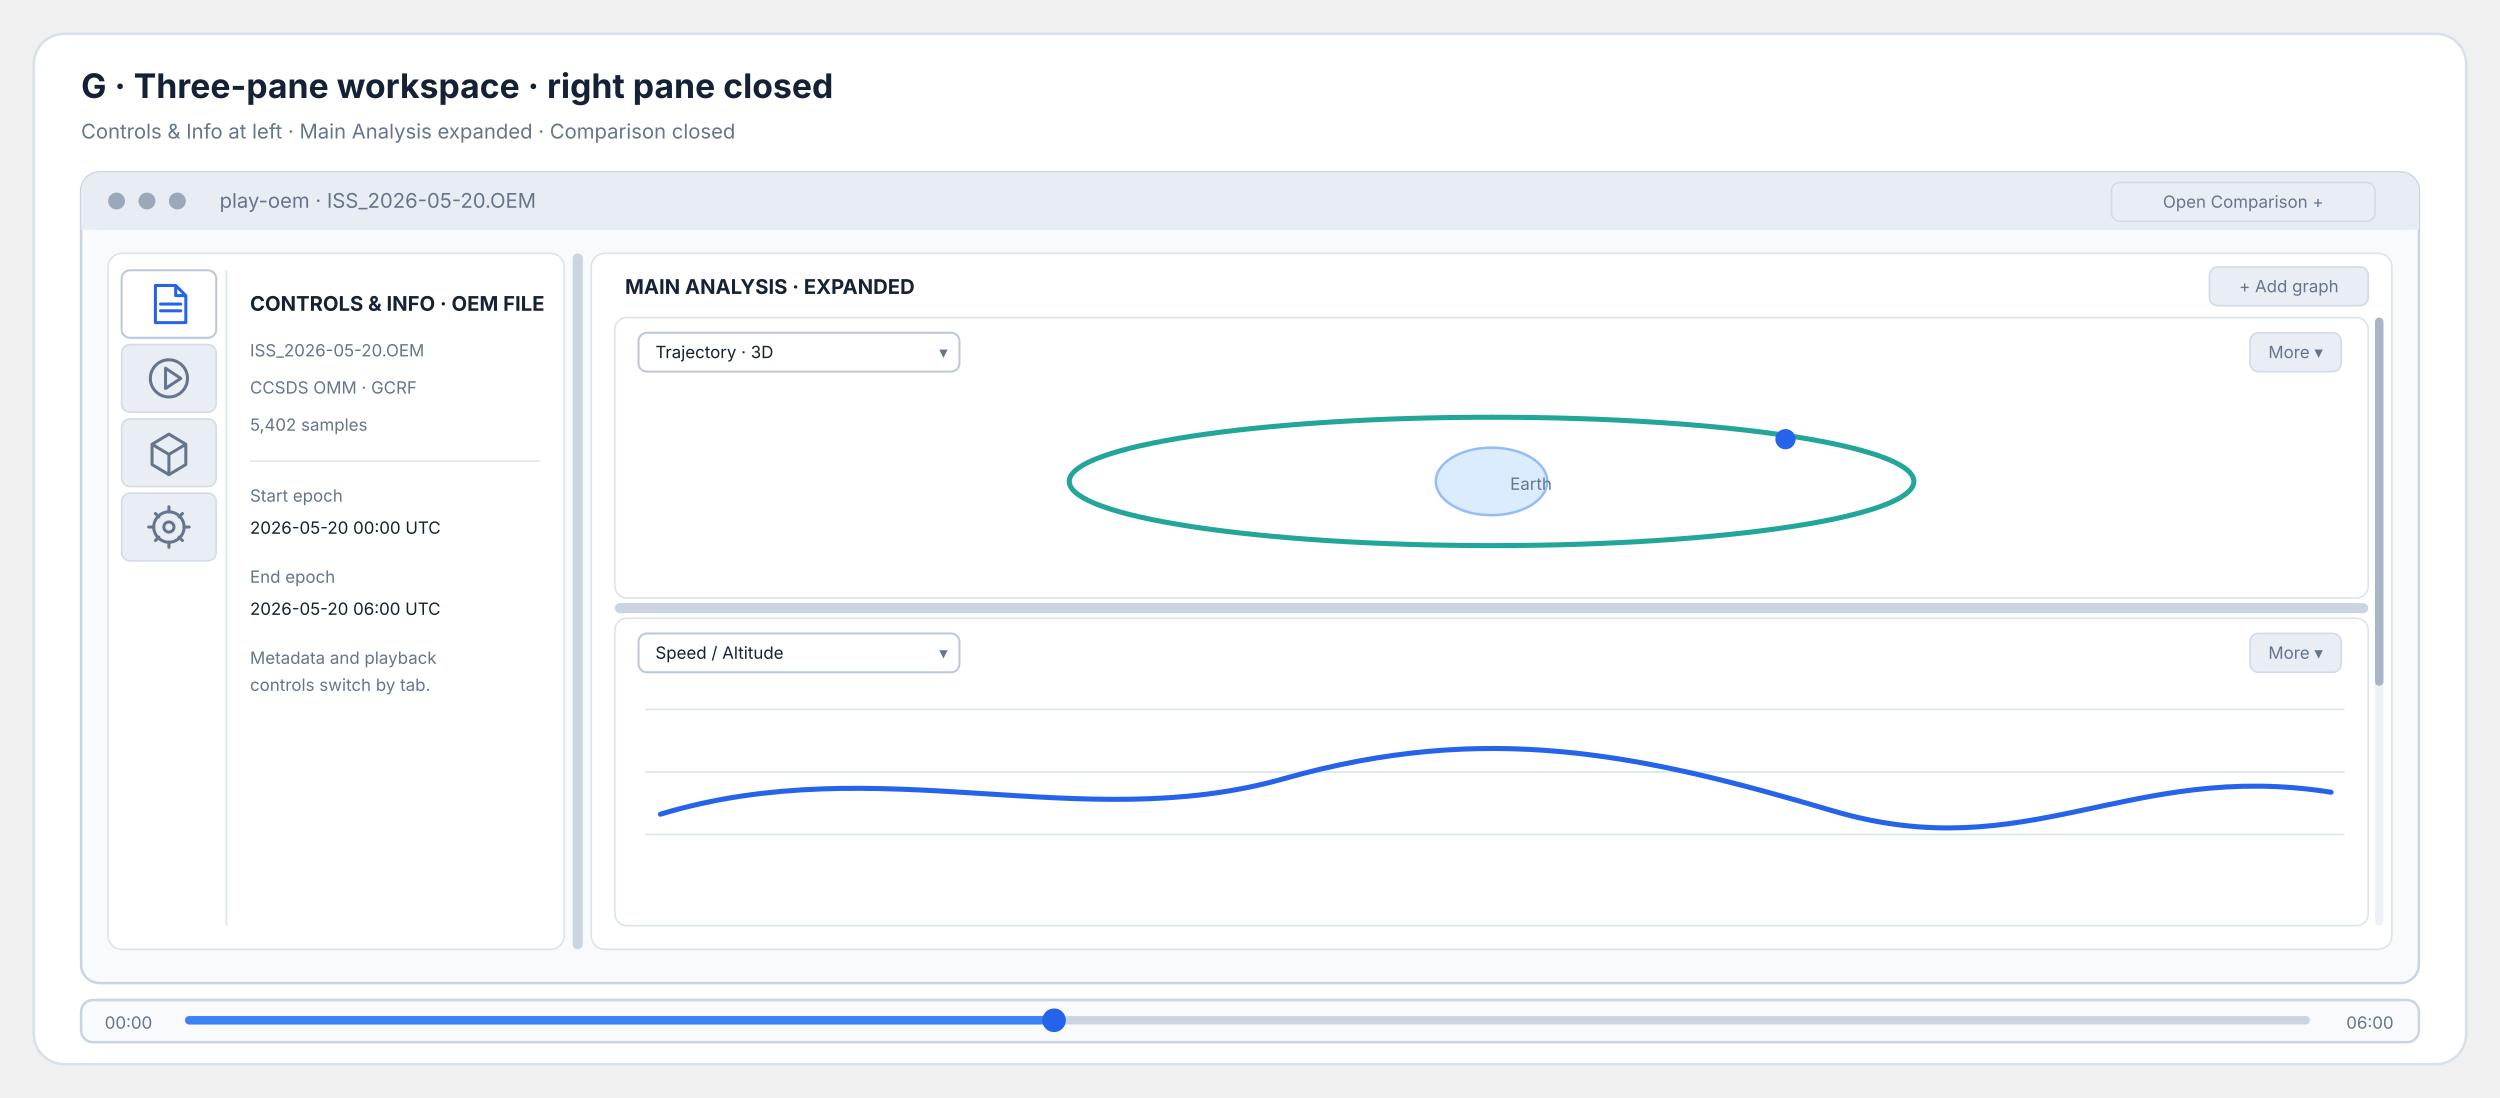
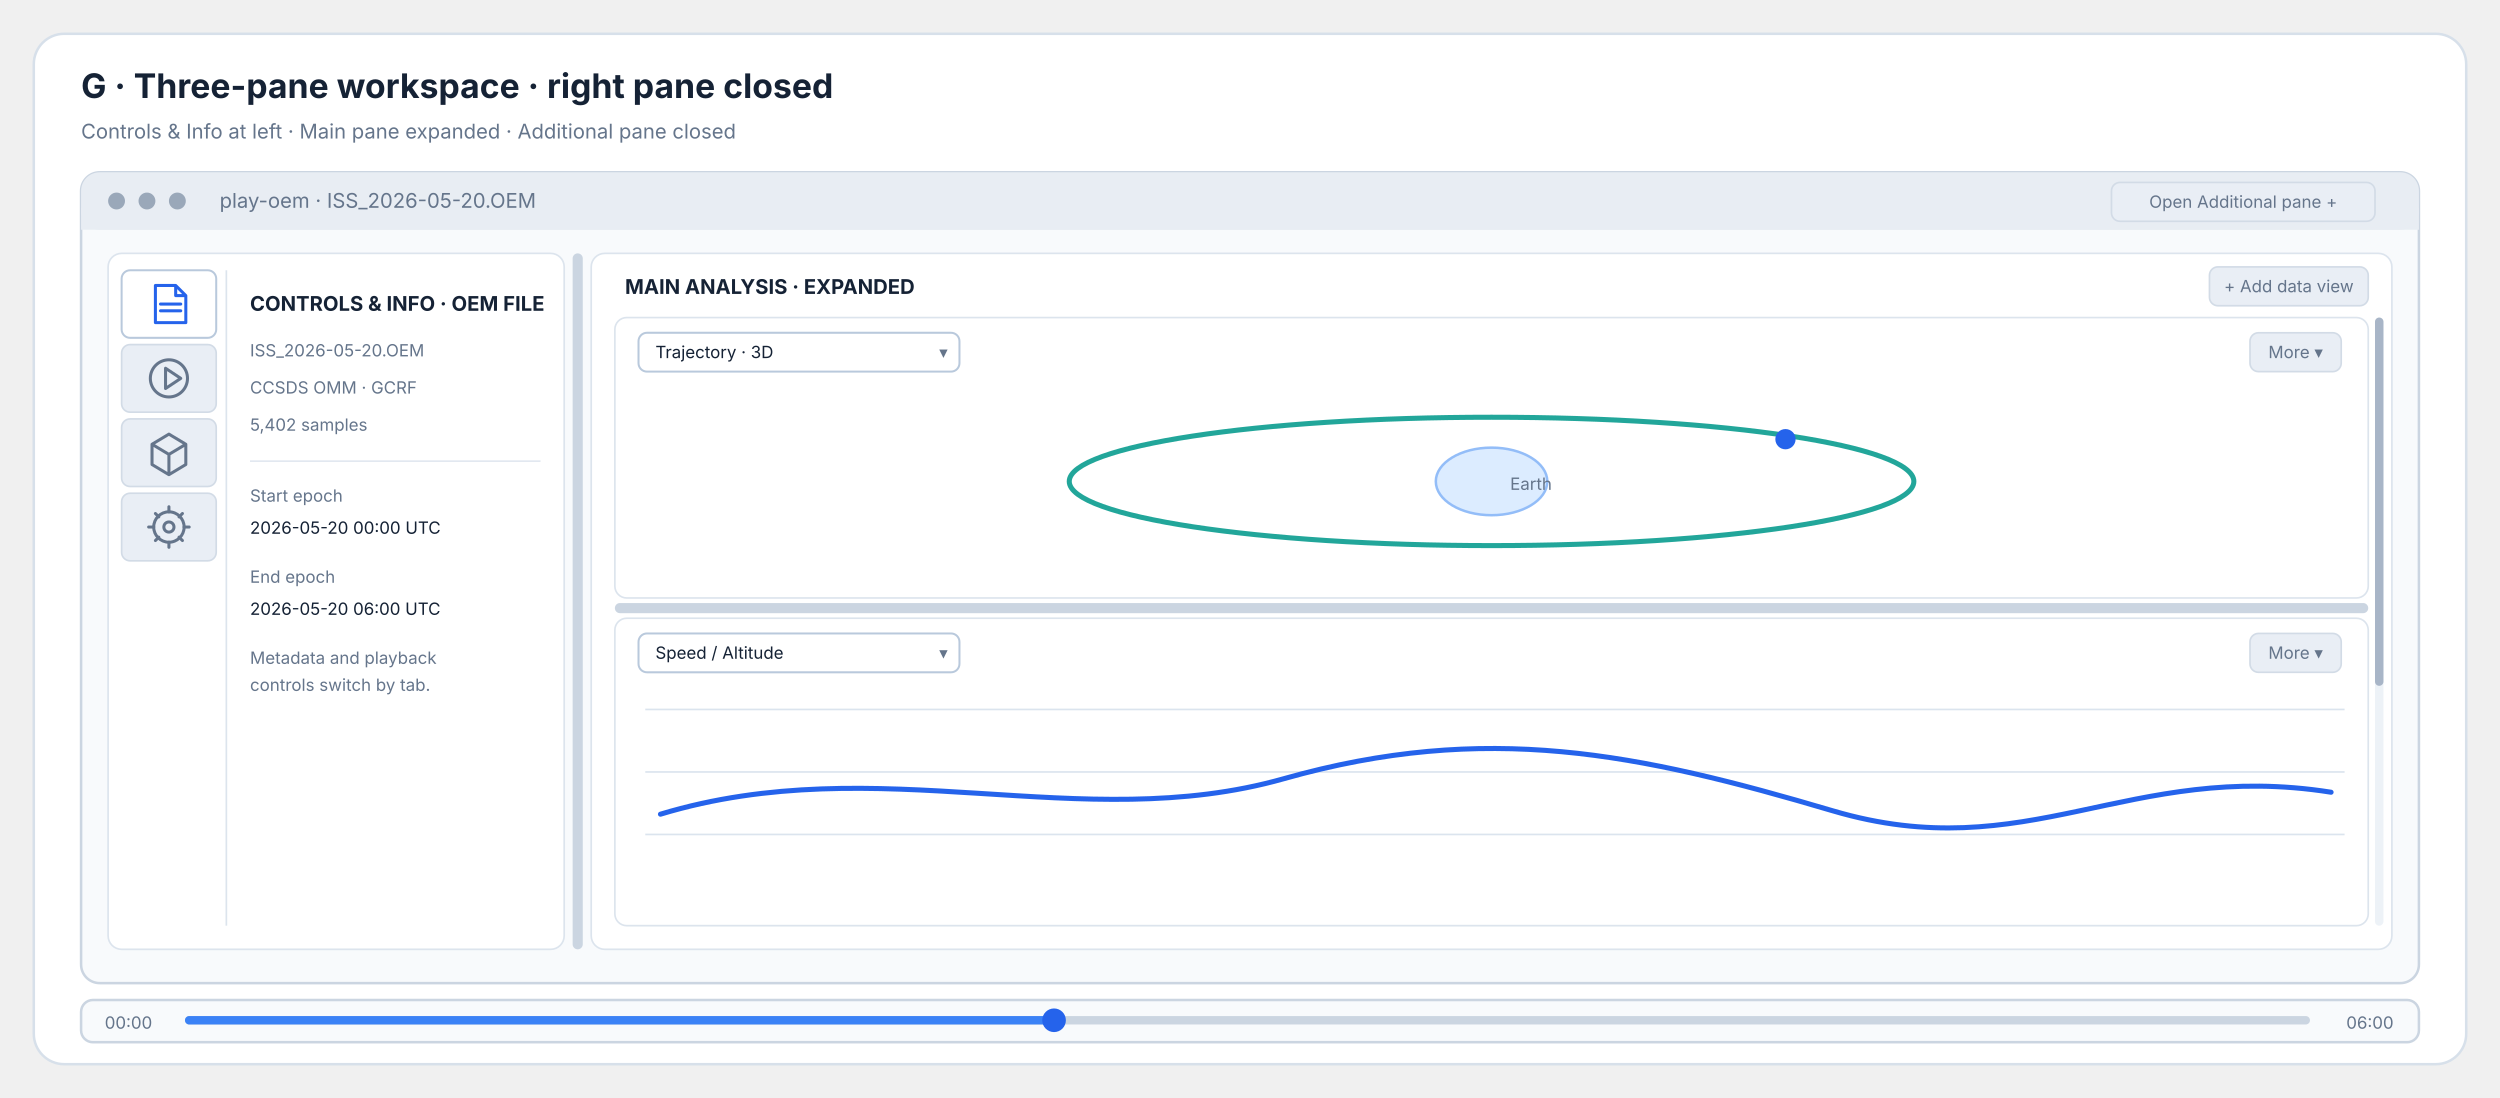
<svg xmlns="http://www.w3.org/2000/svg" width="1480" height="650" viewBox="0 0 1480 650" role="img" aria-labelledby="title desc">
  <defs>
    <style>
      .card{fill:#fff;stroke:#d7e0ea;stroke-width:1.5}
      .window{fill:#f8fafc;stroke:#cbd5e1;stroke-width:1.5}
      .chrome{fill:#e8edf3}
      .ink{fill:#152235;font-family:Inter,-apple-system,BlinkMacSystemFont,"Segoe UI",sans-serif}
      .muted{fill:#65758b;font-family:Inter,-apple-system,BlinkMacSystemFont,"Segoe UI",sans-serif}
      .h2{font-size:20px;font-weight:700}
      .small{font-size:12px}
      .tiny{font-size:10px}
      .tab{fill:#e9eef5;stroke:#d2dbe6;stroke-width:1}
      .tabon{fill:#fff;stroke:#b9c9dc;stroke-width:1.2}
      .panel{fill:#fff;stroke:#dce4ed;stroke-width:1}
      .sash{fill:#cbd5e1}
      .grid{stroke:#dbe4ee;stroke-width:1}
      .line{fill:none;stroke:#2563eb;stroke-width:3;stroke-linecap:round;stroke-linejoin:round}
      .orbit{fill:none;stroke:#22a69a;stroke-width:3;stroke-linecap:round}
      .primary{fill:#2563eb}
      .icon{fill:none;stroke:#65758b;stroke-width:1.8;stroke-linecap:round;stroke-linejoin:round}
      .icon-active{fill:none;stroke:#2563eb;stroke-width:1.8;stroke-linecap:round;stroke-linejoin:round}
    </style>
  </defs>
  <rect class="card" x="20" y="20" width="1440" height="610" rx="18" />
  <text class="ink h2" x="48" y="58">G · Three-pane workspace · right pane closed</text>
-   <text class="muted small" x="48" y="82">Controls &amp; Info at left · Main Analysis expanded · Comparison closed</text>
+   <text class="muted small" x="48" y="82">Controls &amp; Info at left · Main pane expanded · Additional pane closed</text>
  <rect class="window" x="48" y="102" width="1384" height="480" rx="11" />
  <rect class="chrome" x="48" y="102" width="1384" height="34" rx="11" />
  <rect class="chrome" x="48" y="123" width="1384" height="13" />
  <circle cx="69" cy="119" r="5" fill="#9aa8b9" />
  <circle cx="87" cy="119" r="5" fill="#9aa8b9" />
  <circle cx="105" cy="119" r="5" fill="#9aa8b9" />
  <text class="muted small" x="130" y="123">play-oem · ISS_2026-05-20.OEM</text>
  <rect class="tab" x="1250" y="108" width="156" height="23" rx="5" />
-   <text class="muted tiny" x="1328" y="123" text-anchor="middle">Open Comparison +</text>
+   <text class="muted tiny" x="1328" y="123" text-anchor="middle">Open Additional pane +</text>
  <rect class="panel" x="64" y="150" width="270" height="412" rx="8" />
  <rect class="tabon" x="72" y="160" width="56" height="40" rx="5" />
  <g class="icon-active" transform="translate(-13 0)" role="img" aria-label="OEM file information">
    <path d="M105 169h12l6 6v16h-18z M117 169v6h6 M108 180h12 M108 184h12" />
  </g>
  <rect class="tab" x="72" y="204" width="56" height="40" rx="5" />
  <g class="icon" transform="translate(-13 0)" role="img" aria-label="Playback controls">
    <circle cx="113" cy="224" r="11" />
    <path d="M111 218l9 6-9 6z" />
  </g>
  <rect class="tab" x="72" y="248" width="56" height="40" rx="5" />
  <g class="icon" transform="translate(-13 0)" role="img" aria-label="State information">
    <path d="M113 257l10 6v12l-10 6-10-6v-12z M103 263l10 6 10-6 M113 269v12" />
  </g>
  <rect class="tab" x="72" y="292" width="56" height="40" rx="5" />
  <g class="icon" transform="translate(-13 0)" role="img" aria-label="Settings">
    <circle cx="113" cy="312" r="9" />
    <circle cx="113" cy="312" r="3" />
    <path d="M113 300v3 M113 321v3 M101 312h3 M122 312h3 M105 304l2 2 M119 318l2 2 M121 304l-2 2 M107 318l-2 2" />
  </g>
  <line x1="134" y1="160" x2="134" y2="548" stroke="#dce4ed" />
  <text class="ink small" x="148" y="184" font-weight="700">CONTROLS &amp; INFO · OEM FILE</text>
  <text class="muted tiny" x="148" y="211">ISS_2026-05-20.OEM</text>
  <text class="muted tiny" x="148" y="233">CCSDS OMM · GCRF</text>
  <text class="muted tiny" x="148" y="255">5,402 samples</text>
  <line x1="148" y1="273" x2="320" y2="273" stroke="#e2e8f0" />
  <text class="muted tiny" x="148" y="297">Start epoch</text>
  <text class="ink tiny" x="148" y="316">2026-05-20 00:00 UTC</text>
  <text class="muted tiny" x="148" y="345">End epoch</text>
  <text class="ink tiny" x="148" y="364">2026-05-20 06:00 UTC</text>
  <text class="muted tiny" x="148" y="393">Metadata and playback</text>
  <text class="muted tiny" x="148" y="409">controls switch by tab.</text>
  <rect class="sash" x="339" y="150" width="6" height="412" rx="3" />
  <rect class="panel" x="350" y="150" width="1066" height="412" rx="8" />
  <text class="ink small" x="370" y="174" font-weight="700">MAIN ANALYSIS · EXPANDED</text>
  <rect class="tab" x="1308" y="158" width="94" height="23" rx="5" />
-   <text class="muted tiny" x="1355" y="173" text-anchor="middle">+ Add graph</text>
+   <text class="muted tiny" x="1355" y="173" text-anchor="middle">+ Add data view</text>
  <rect class="panel" x="364" y="188" width="1038" height="166" rx="7" />
  <rect class="tabon" x="378" y="197" width="190" height="23" rx="5" />
  <text class="ink tiny" x="388" y="212">Trajectory · 3D</text>
  <text class="muted tiny" x="556" y="212">▾</text>
  <rect class="tab" x="1332" y="197" width="54" height="23" rx="5" />
  <text class="muted tiny" x="1359" y="212" text-anchor="middle">More ▾</text>
  <ellipse cx="883" cy="285" rx="250" ry="38" class="orbit" />
  <ellipse cx="883" cy="285" rx="33" ry="20" fill="#dcecff" stroke="#93bdf8" stroke-width="1.5" />
  <circle cx="1057" cy="260" r="6" class="primary" />
  <text class="muted tiny" x="894" y="290">Earth</text>
  <rect class="sash" x="364" y="357" width="1038" height="6" rx="3" />
  <rect class="panel" x="364" y="366" width="1038" height="182" rx="7" />
  <rect class="tabon" x="378" y="375" width="190" height="23" rx="5" />
  <text class="ink tiny" x="388" y="390">Speed / Altitude</text>
  <text class="muted tiny" x="556" y="390">▾</text>
  <rect class="tab" x="1332" y="375" width="54" height="23" rx="5" />
  <text class="muted tiny" x="1359" y="390" text-anchor="middle">More ▾</text>
  <line class="grid" x1="382" y1="420" x2="1388" y2="420" />
  <line class="grid" x1="382" y1="457" x2="1388" y2="457" />
  <line class="grid" x1="382" y1="494" x2="1388" y2="494" />
  <path class="line" d="M391 482 C520 443,640 495,760 461 S970 446,1085 480 S1260 450,1380 469" />
  <rect x="1406" y="188" width="5" height="360" rx="2.5" fill="#edf2f7" />
  <rect x="1406" y="188" width="5" height="218" rx="2.5" fill="#a8b5c7" />
  <rect class="window" x="48" y="592" width="1384" height="25" rx="7" />
  <text class="muted tiny" x="62" y="609">00:00</text>
  <line x1="112" y1="604" x2="1365" y2="604" stroke="#cbd5e1" stroke-width="5" stroke-linecap="round" />
  <line x1="112" y1="604" x2="624" y2="604" stroke="#3b82f6" stroke-width="5" stroke-linecap="round" />
  <circle cx="624" cy="604" r="7" class="primary" />
  <text class="muted tiny" x="1417" y="609" text-anchor="end">06:00</text>
</svg>
